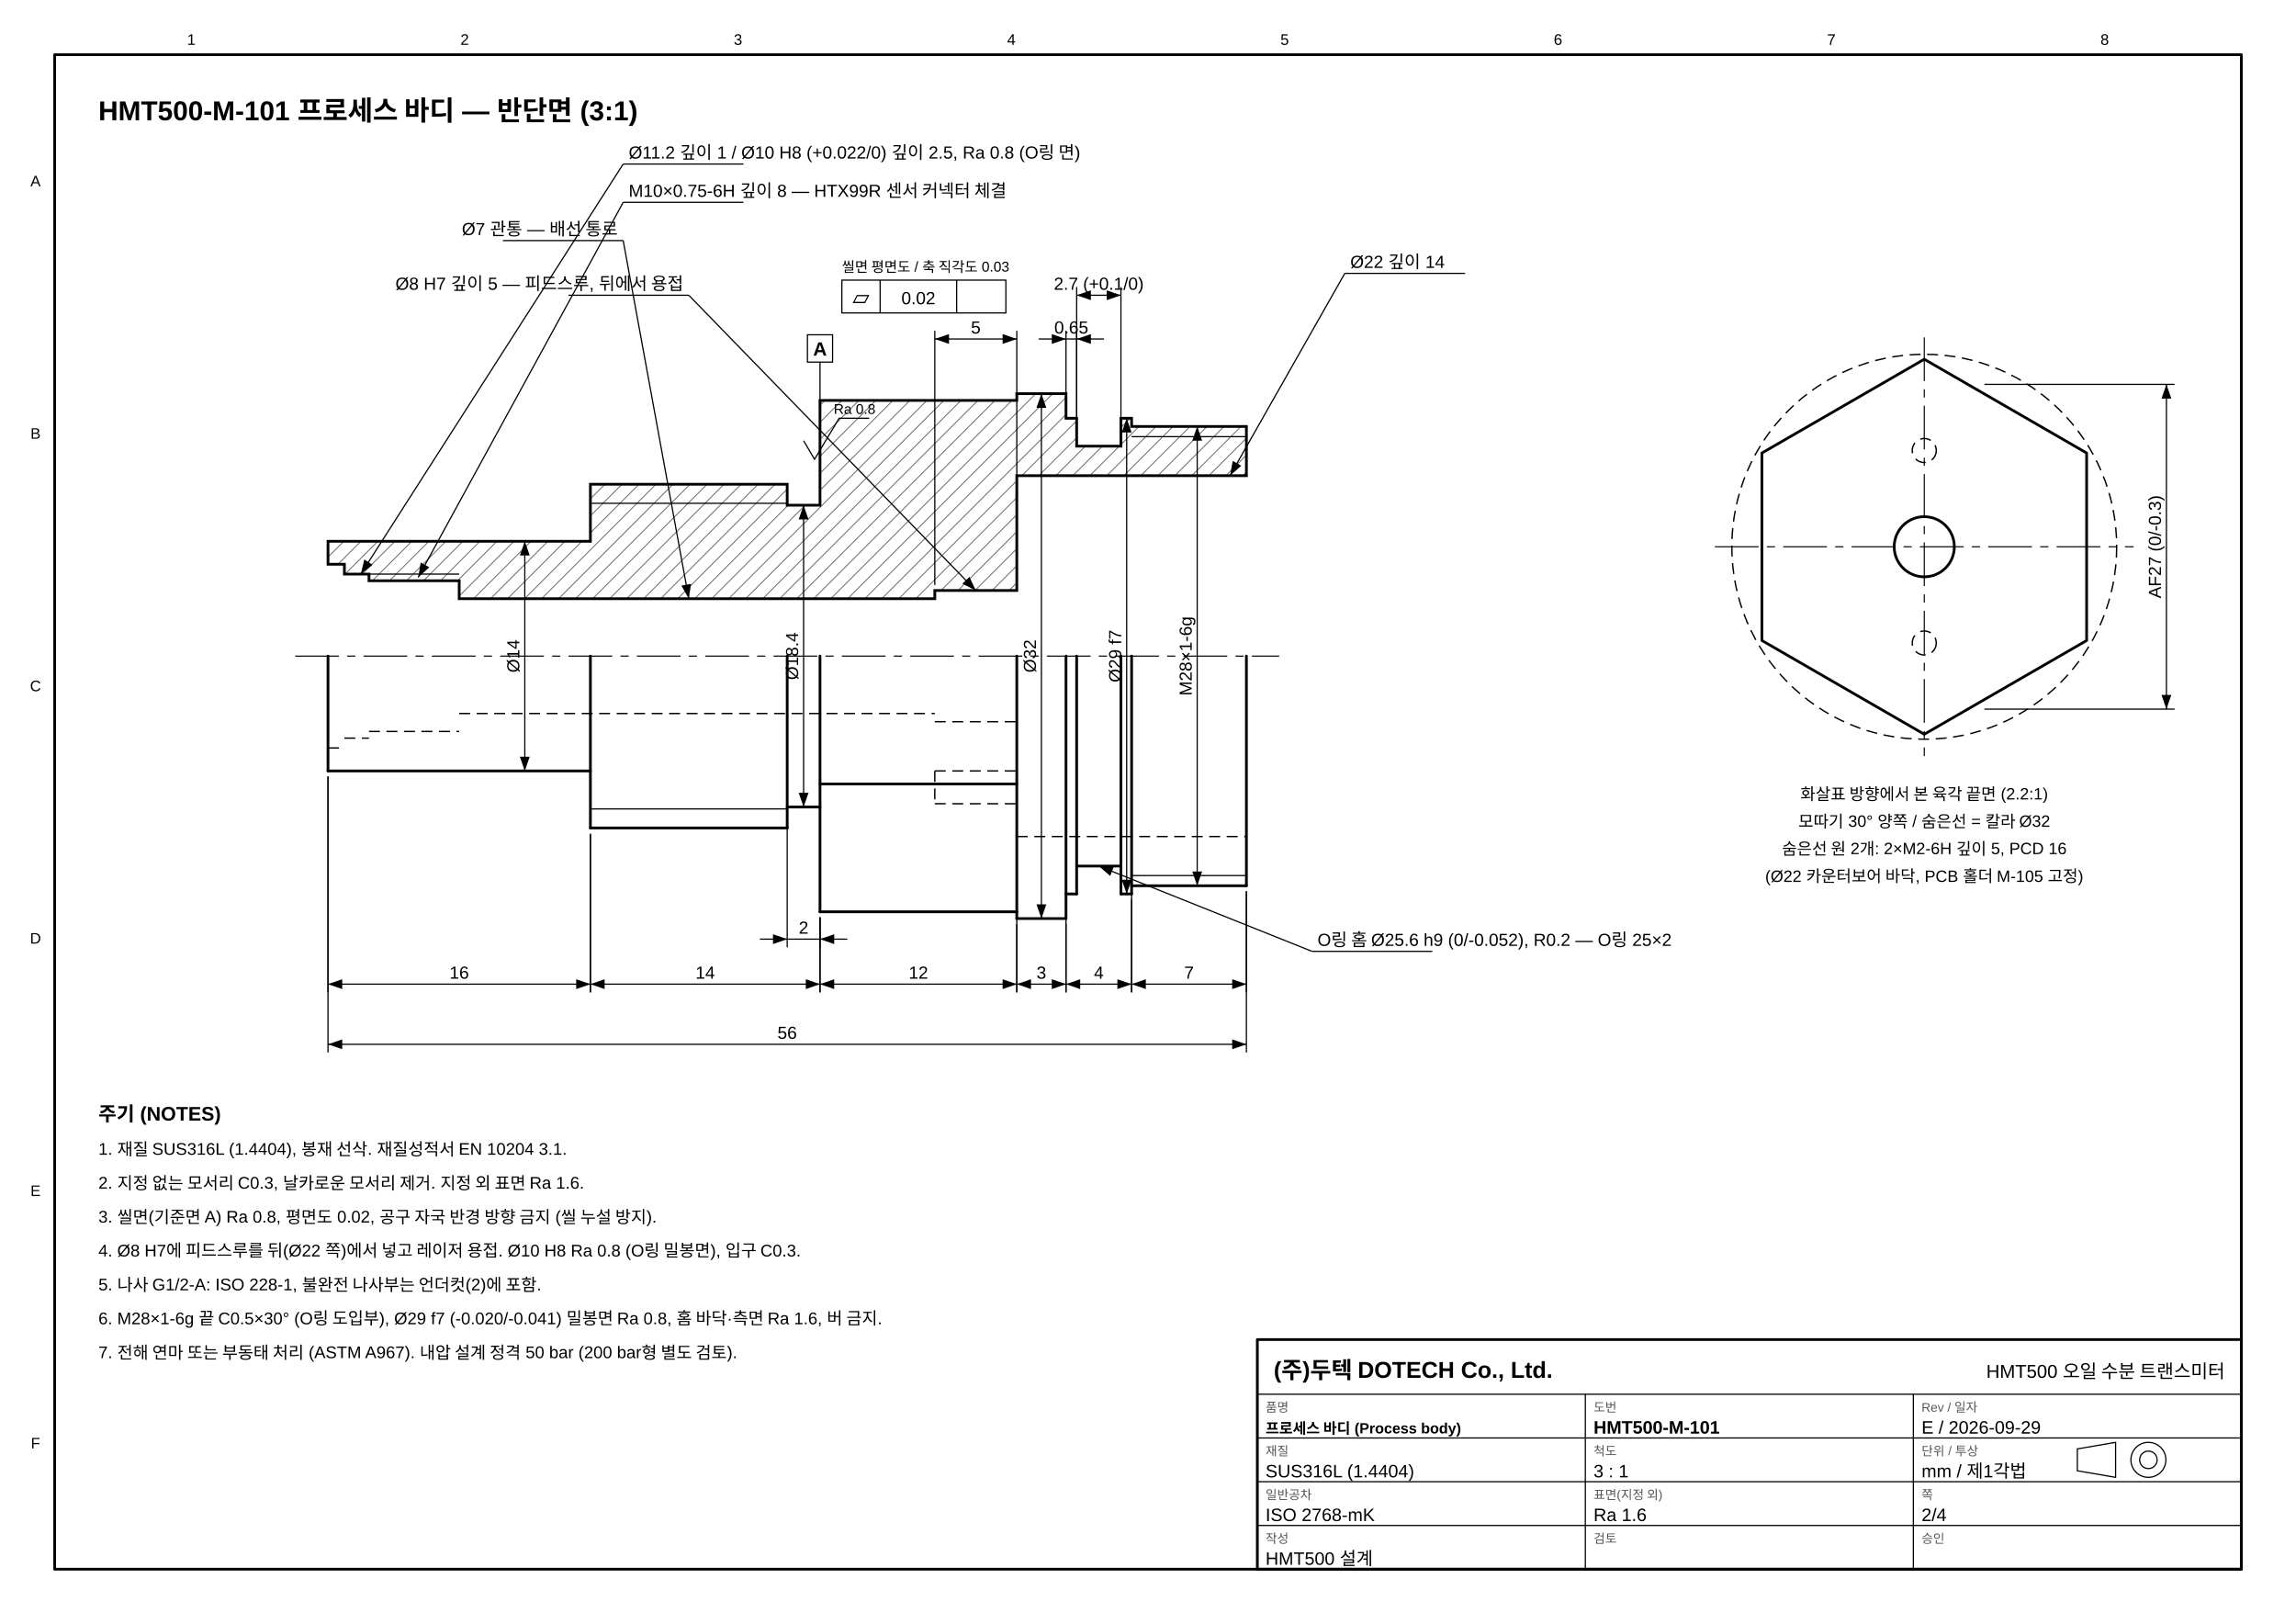
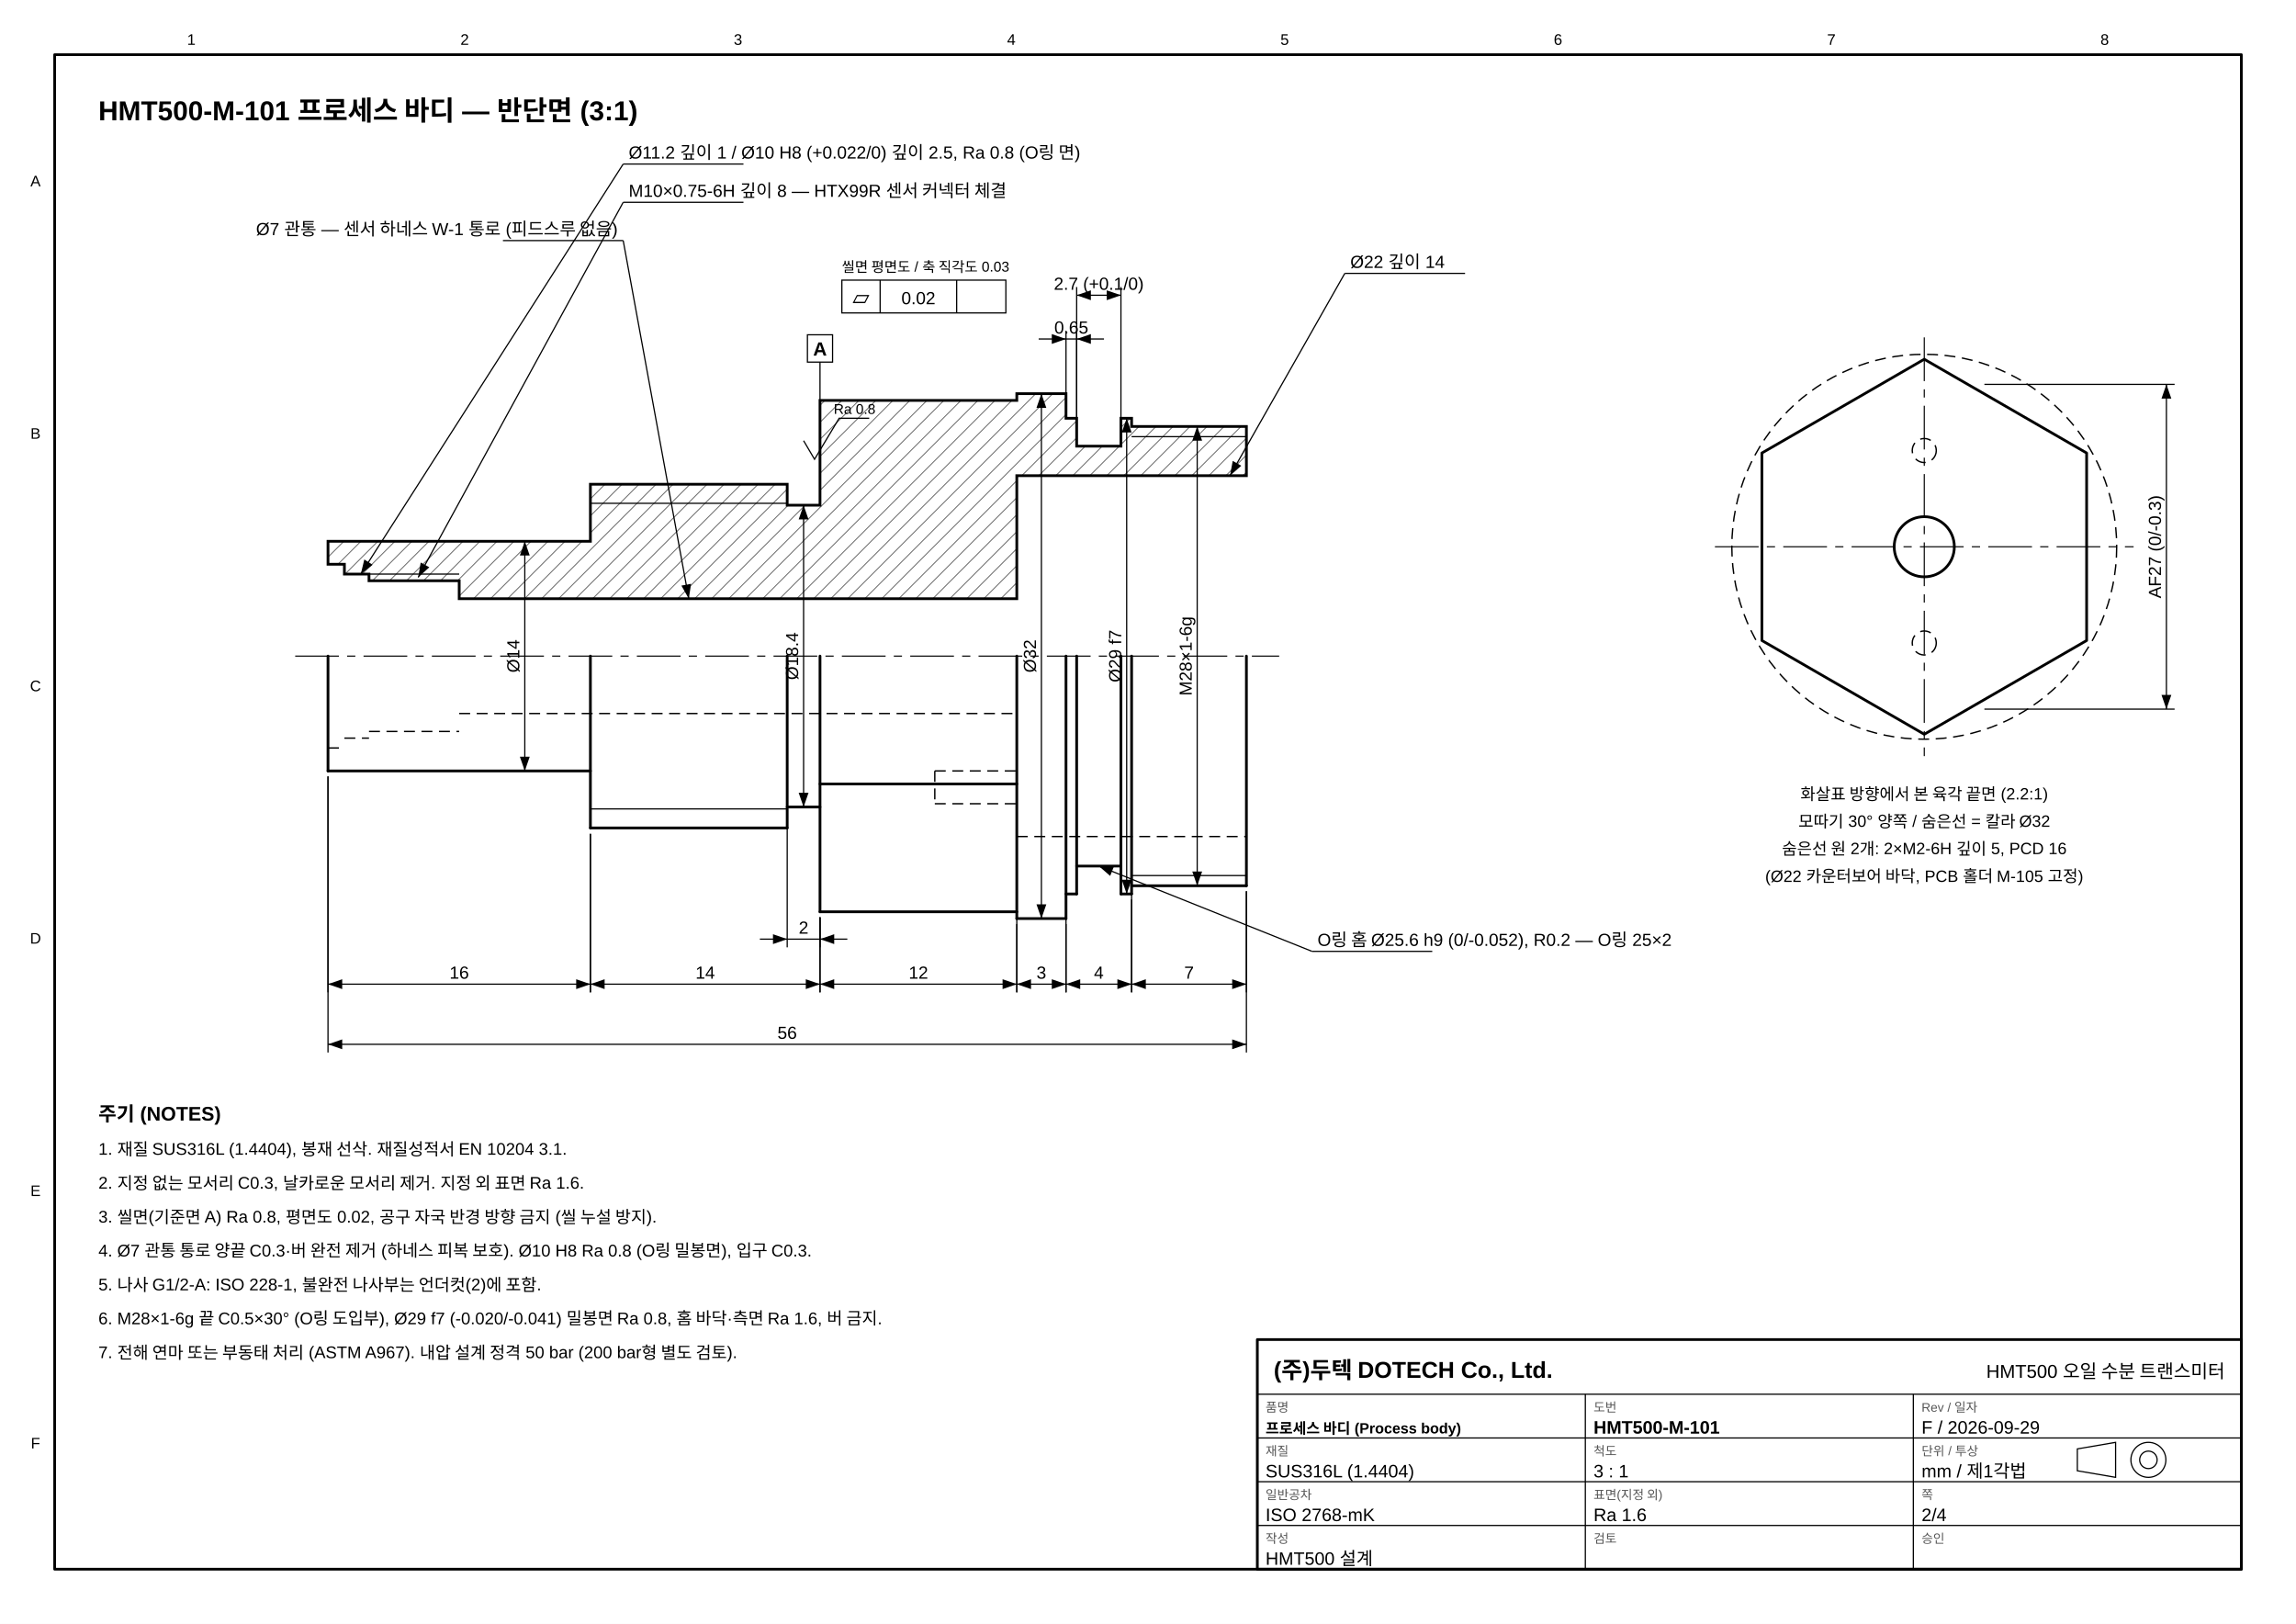
<svg xmlns="http://www.w3.org/2000/svg" width="420.0mm" height="297.0mm" viewBox="0 0 420.0 297.0">
  <rect width="420.0" height="297.0" fill="#fff" />
  <style>
 .thick{stroke:#000;stroke-width:0.5;fill:none;stroke-linecap:round;stroke-linejoin:round}
 .thin{stroke:#000;stroke-width:0.22;fill:none}
 .center{stroke:#000;stroke-width:0.2;stroke-dasharray:8 1.5 1.5 1.5;fill:none}
 .hidden{stroke:#000;stroke-width:0.25;stroke-dasharray:2 1.2;fill:none}
 .hatchfill{stroke:#000;stroke-width:0.5;fill:url(#hatch)}
 .hatchfill2{stroke:#000;stroke-width:0.5;fill:url(#hatch2)}
 .part2{stroke:#000;stroke-width:0.35;fill:url(#hatch2)}
 .buy{stroke:#000;stroke-width:0.35;fill:#e8e8e8}
 .green{stroke:#000;stroke-width:0.35;fill:#cfe8d0}
 .arrow{fill:#000;stroke:none}
 .t{font-family:'Noto Sans KR','NanumGothic','Malgun Gothic',Arial,sans-serif;fill:#000}
 .muted{fill:#555}
</style>
  <defs>
    <pattern id="hatch" width="2.2" height="2.2" patternUnits="userSpaceOnUse" patternTransform="rotate(45)">
      <line x1="0" y1="0" x2="0" y2="2.2" stroke="#000" stroke-width="0.18" />
    </pattern>
    <pattern id="hatch2" width="2.2" height="2.2" patternUnits="userSpaceOnUse" patternTransform="rotate(-45)">
      <line x1="0" y1="0" x2="0" y2="2.2" stroke="#000" stroke-width="0.18" />
    </pattern>
  </defs>
  <line x1="54.000" y1="120.000" x2="234.000" y2="120.000" class="center" />
-   <polygon points="60.000,99.000 108.000,99.000 108.000,88.567 144.000,88.567 144.000,92.400 150.000,92.400 150.000,73.235 186.000,73.235 186.000,72.000 195.000,72.000 195.000,76.500 196.950,76.500 196.950,81.600 205.050,81.600 205.050,76.500 207.000,76.500 207.000,78.000 228.000,78.000 228.000,87.000 186.000,87.000 186.000,108.000 171.000,108.000 171.000,109.500 84.000,109.500 84.000,106.218 67.500,106.218 67.500,105.000 63.000,105.000 63.000,103.200 60.000,103.200" class="hatchfill" />
+   <polygon points="60.000,99.000 108.000,99.000 108.000,88.567 144.000,88.567 144.000,92.400 150.000,92.400 150.000,73.235 186.000,73.235 186.000,72.000 195.000,72.000 195.000,76.500 196.950,76.500 196.950,81.600 205.050,81.600 205.050,76.500 207.000,76.500 207.000,78.000 228.000,78.000 228.000,87.000 186.000,87.000 186.000,109.500 84.000,109.500 84.000,106.218 67.500,106.218 67.500,105.000 63.000,105.000 63.000,103.200 60.000,103.200" class="hatchfill" />
  <line x1="60.000" y1="141.000" x2="108.000" y2="141.000" class="thick" />
  <line x1="60.000" y1="120.000" x2="60.000" y2="141.000" class="thick" />
  <line x1="108.000" y1="151.433" x2="144.000" y2="151.433" class="thick" />
  <line x1="108.000" y1="120.000" x2="108.000" y2="151.433" class="thick" />
  <line x1="144.000" y1="147.600" x2="150.000" y2="147.600" class="thick" />
  <line x1="144.000" y1="120.000" x2="144.000" y2="151.433" class="thick" />
  <line x1="150.000" y1="166.765" x2="186.000" y2="166.765" class="thick" />
  <line x1="150.000" y1="120.000" x2="150.000" y2="166.765" class="thick" />
  <line x1="186.000" y1="168.000" x2="195.000" y2="168.000" class="thick" />
  <line x1="186.000" y1="120.000" x2="186.000" y2="168.000" class="thick" />
  <line x1="195.000" y1="163.500" x2="196.950" y2="163.500" class="thick" />
  <line x1="195.000" y1="120.000" x2="195.000" y2="168.000" class="thick" />
  <line x1="196.950" y1="158.400" x2="205.050" y2="158.400" class="thick" />
  <line x1="196.950" y1="120.000" x2="196.950" y2="163.500" class="thick" />
  <line x1="205.050" y1="163.500" x2="207.000" y2="163.500" class="thick" />
  <line x1="205.050" y1="120.000" x2="205.050" y2="163.500" class="thick" />
  <line x1="207.000" y1="162.000" x2="228.000" y2="162.000" class="thick" />
  <line x1="207.000" y1="120.000" x2="207.000" y2="163.500" class="thick" />
  <line x1="228.000" y1="120.000" x2="228.000" y2="162.000" class="thick" />
  <line x1="150.000" y1="143.383" x2="186.000" y2="143.383" class="thick" />
  <line x1="108.000" y1="147.947" x2="144.000" y2="147.947" class="thin" />
  <line x1="108.000" y1="92.053" x2="144.000" y2="92.053" class="thin" />
  <line x1="67.500" y1="105.000" x2="84.000" y2="105.000" class="thin" />
  <line x1="207.000" y1="160.136" x2="228.000" y2="160.136" class="thin" />
  <line x1="207.000" y1="79.864" x2="228.000" y2="79.864" class="thin" />
  <line x1="60.000" y1="136.800" x2="63.000" y2="136.800" class="hidden" />
  <line x1="63.000" y1="135.000" x2="67.500" y2="135.000" class="hidden" />
  <line x1="67.500" y1="133.782" x2="84.000" y2="133.782" class="hidden" />
-   <line x1="84.000" y1="130.500" x2="171.000" y2="130.500" class="hidden" />
-   <line x1="171.000" y1="132.000" x2="186.000" y2="132.000" class="hidden" />
+   <line x1="84.000" y1="130.500" x2="186.000" y2="130.500" class="hidden" />
  <line x1="186.000" y1="153.000" x2="228.000" y2="153.000" class="hidden" />
  <line x1="171.000" y1="141.000" x2="186.000" y2="141.000" class="hidden" />
  <line x1="171.000" y1="147.000" x2="186.000" y2="147.000" class="hidden" />
  <line x1="171.000" y1="141.000" x2="171.000" y2="147.000" class="hidden" />
  <line x1="60.000" y1="142.000" x2="60.000" y2="181.500" class="thin" />
  <line x1="108.000" y1="152.500" x2="108.000" y2="181.500" class="thin" />
  <line x1="60.000" y1="180.000" x2="108.000" y2="180.000" class="thin" />
  <polygon points="60.000,180.000 62.600,179.100 62.600,180.900" class="arrow" />
  <polygon points="108.000,180.000 105.400,180.900 105.400,179.100" class="arrow" />
  <text x="84.000" y="179.000" font-size="3.2" text-anchor="middle" class="t ">16</text>
  <line x1="108.000" y1="152.500" x2="108.000" y2="181.500" class="thin" />
  <line x1="150.000" y1="167.765" x2="150.000" y2="181.500" class="thin" />
  <line x1="108.000" y1="180.000" x2="150.000" y2="180.000" class="thin" />
  <polygon points="108.000,180.000 110.600,179.100 110.600,180.900" class="arrow" />
  <polygon points="150.000,180.000 147.400,180.900 147.400,179.100" class="arrow" />
  <text x="129.000" y="179.000" font-size="3.2" text-anchor="middle" class="t ">14</text>
  <line x1="150.000" y1="167.765" x2="150.000" y2="181.500" class="thin" />
  <line x1="186.000" y1="167.765" x2="186.000" y2="181.500" class="thin" />
  <line x1="150.000" y1="180.000" x2="186.000" y2="180.000" class="thin" />
  <polygon points="150.000,180.000 152.600,179.100 152.600,180.900" class="arrow" />
  <polygon points="186.000,180.000 183.400,180.900 183.400,179.100" class="arrow" />
  <text x="168.000" y="179.000" font-size="3.2" text-anchor="middle" class="t ">12</text>
  <line x1="186.000" y1="169.000" x2="186.000" y2="181.500" class="thin" />
  <line x1="195.000" y1="169.000" x2="195.000" y2="181.500" class="thin" />
  <line x1="186.000" y1="180.000" x2="195.000" y2="180.000" class="thin" />
  <polygon points="186.000,180.000 188.600,179.100 188.600,180.900" class="arrow" />
  <polygon points="195.000,180.000 192.400,180.900 192.400,179.100" class="arrow" />
  <text x="190.500" y="179.000" font-size="3.2" text-anchor="middle" class="t ">3</text>
  <line x1="195.000" y1="164.500" x2="195.000" y2="181.500" class="thin" />
  <line x1="207.000" y1="164.500" x2="207.000" y2="181.500" class="thin" />
  <line x1="195.000" y1="180.000" x2="207.000" y2="180.000" class="thin" />
  <polygon points="195.000,180.000 197.600,179.100 197.600,180.900" class="arrow" />
  <polygon points="207.000,180.000 204.400,180.900 204.400,179.100" class="arrow" />
  <text x="201.000" y="179.000" font-size="3.2" text-anchor="middle" class="t ">4</text>
  <line x1="207.000" y1="163.000" x2="207.000" y2="181.500" class="thin" />
  <line x1="228.000" y1="163.000" x2="228.000" y2="181.500" class="thin" />
  <line x1="207.000" y1="180.000" x2="228.000" y2="180.000" class="thin" />
  <polygon points="207.000,180.000 209.600,179.100 209.600,180.900" class="arrow" />
  <polygon points="228.000,180.000 225.400,180.900 225.400,179.100" class="arrow" />
  <text x="217.500" y="179.000" font-size="3.2" text-anchor="middle" class="t ">7</text>
  <line x1="60.000" y1="142.000" x2="60.000" y2="192.500" class="thin" />
  <line x1="228.000" y1="163.000" x2="228.000" y2="192.500" class="thin" />
  <line x1="60.000" y1="191.000" x2="228.000" y2="191.000" class="thin" />
  <polygon points="60.000,191.000 62.600,190.100 62.600,191.900" class="arrow" />
  <polygon points="228.000,191.000 225.400,191.900 225.400,190.100" class="arrow" />
  <text x="144.000" y="190.000" font-size="3.2" text-anchor="middle" class="t ">56</text>
  <line x1="144.000" y1="148.600" x2="144.000" y2="173.265" class="thin" />
  <line x1="150.000" y1="167.765" x2="150.000" y2="173.265" class="thin" />
  <line x1="144.000" y1="171.765" x2="150.000" y2="171.765" class="thin" />
  <polygon points="144.000,171.765 141.400,172.665 141.400,170.865" class="arrow" />
  <polygon points="150.000,171.765 152.600,170.865 152.600,172.665" class="arrow" />
  <line x1="139.000" y1="171.765" x2="144.000" y2="171.765" class="thin" />
  <line x1="150.000" y1="171.765" x2="155.000" y2="171.765" class="thin" />
  <text x="147.000" y="170.765" font-size="3.2" text-anchor="middle" class="t ">2</text>
-   <line x1="171.000" y1="107.000" x2="171.000" y2="60.500" class="thin" />
-   <line x1="186.000" y1="107.000" x2="186.000" y2="60.500" class="thin" />
-   <line x1="171.000" y1="62.000" x2="186.000" y2="62.000" class="thin" />
-   <polygon points="171.000,62.000 173.600,61.100 173.600,62.900" class="arrow" />
-   <polygon points="186.000,62.000 183.400,62.900 183.400,61.100" class="arrow" />
-   <text x="178.500" y="61.000" font-size="3.2" text-anchor="middle" class="t ">5</text>
  <line x1="195.000" y1="75.500" x2="195.000" y2="60.500" class="thin" />
  <line x1="196.950" y1="80.600" x2="196.950" y2="60.500" class="thin" />
  <line x1="195.000" y1="62.000" x2="196.950" y2="62.000" class="thin" />
  <polygon points="195.000,62.000 192.400,62.900 192.400,61.100" class="arrow" />
  <polygon points="196.950,62.000 199.550,61.100 199.550,62.900" class="arrow" />
  <line x1="190.000" y1="62.000" x2="195.000" y2="62.000" class="thin" />
  <line x1="196.950" y1="62.000" x2="201.950" y2="62.000" class="thin" />
  <text x="195.975" y="61.000" font-size="3.2" text-anchor="middle" class="t ">0.65</text>
  <line x1="196.950" y1="80.600" x2="196.950" y2="52.500" class="thin" />
  <line x1="205.050" y1="80.600" x2="205.050" y2="52.500" class="thin" />
  <line x1="196.950" y1="54.000" x2="205.050" y2="54.000" class="thin" />
  <polygon points="196.950,54.000 199.550,53.100 199.550,54.900" class="arrow" />
  <polygon points="205.050,54.000 202.450,54.900 202.450,53.100" class="arrow" />
  <text x="201.000" y="53.000" font-size="3.2" text-anchor="middle" class="t ">2.7 (+0.1/0)</text>
  <line x1="96.000" y1="99.000" x2="96.000" y2="141.000" class="thin" />
  <polygon points="96.000,99.000 96.900,101.600 95.100,101.600" class="arrow" />
  <polygon points="96.000,141.000 95.100,138.400 96.900,138.400" class="arrow" />
  <text x="95.000" y="120.000" font-size="3.2" text-anchor="middle" transform="rotate(-90 95.000 120.000)" class="t ">Ø14</text>
  <line x1="147.000" y1="92.400" x2="147.000" y2="147.600" class="thin" />
  <polygon points="147.000,92.400 147.900,95.000 146.100,95.000" class="arrow" />
  <polygon points="147.000,147.600 146.100,145.000 147.900,145.000" class="arrow" />
  <text x="146.000" y="120.000" font-size="3.2" text-anchor="middle" transform="rotate(-90 146.000 120.000)" class="t ">Ø18.4</text>
  <line x1="190.500" y1="72.000" x2="190.500" y2="168.000" class="thin" />
  <polygon points="190.500,72.000 191.400,74.600 189.600,74.600" class="arrow" />
  <polygon points="190.500,168.000 189.600,165.400 191.400,165.400" class="arrow" />
  <text x="189.500" y="120.000" font-size="3.2" text-anchor="middle" transform="rotate(-90 189.500 120.000)" class="t ">Ø32</text>
  <line x1="206.100" y1="76.500" x2="206.100" y2="163.500" class="thin" />
  <polygon points="206.100,76.500 207.000,79.100 205.200,79.100" class="arrow" />
  <polygon points="206.100,163.500 205.200,160.900 207.000,160.900" class="arrow" />
  <text x="205.100" y="120.000" font-size="3.2" text-anchor="middle" transform="rotate(-90 205.100 120.000)" class="t ">Ø29 f7</text>
  <line x1="219.000" y1="78.000" x2="219.000" y2="162.000" class="thin" />
  <polygon points="219.000,78.000 219.900,80.600 218.100,80.600" class="arrow" />
  <polygon points="219.000,162.000 218.100,159.400 219.900,159.400" class="arrow" />
  <text x="218.000" y="120.000" font-size="3.2" text-anchor="middle" transform="rotate(-90 218.000 120.000)" class="t ">M28×1-6g</text>
  <line x1="66.000" y1="105.000" x2="114.000" y2="30.000" class="thin" />
  <polygon points="66.000,105.000 66.643,102.325 68.160,103.295" class="arrow" />
  <line x1="114.000" y1="30.000" x2="136.000" y2="30.000" class="thin" />
  <text x="115.000" y="29.000" font-size="3.2" text-anchor="start" class="t ">Ø11.2 깊이 1 / Ø10 H8 (+0.022/0) 깊이 2.5, Ra 0.8 (O링 면)</text>
  <line x1="76.500" y1="105.600" x2="114.000" y2="37.000" class="thin" />
  <polygon points="76.500,105.600 76.957,102.887 78.537,103.750" class="arrow" />
  <line x1="114.000" y1="37.000" x2="136.000" y2="37.000" class="thin" />
  <text x="115.000" y="36.000" font-size="3.2" text-anchor="start" class="t ">M10×0.75-6H 깊이 8 — HTX99R 센서 커넥터 체결</text>
  <line x1="126.000" y1="109.500" x2="114.000" y2="44.000" class="thin" />
  <polygon points="126.000,109.500 124.646,107.105 126.417,106.780" class="arrow" />
  <line x1="114.000" y1="44.000" x2="92.000" y2="44.000" class="thin" />
-   <text x="113.000" y="43.000" font-size="3.2" text-anchor="end" class="t ">Ø7 관통 — 배선 통로</text>
-   <line x1="178.500" y1="108.000" x2="126.000" y2="54.000" class="thin" />
-   <polygon points="178.500,108.000 176.042,106.763 177.333,105.508" class="arrow" />
-   <line x1="126.000" y1="54.000" x2="104.000" y2="54.000" class="thin" />
-   <text x="125.000" y="53.000" font-size="3.2" text-anchor="end" class="t ">Ø8 H7 깊이 5 — 피드스루, 뒤에서 용접</text>
+   <text x="113.000" y="43.000" font-size="3.2" text-anchor="end" class="t ">Ø7 관통 — 센서 하네스 W-1 통로 (피드스루 없음)</text>
  <line x1="201.000" y1="158.400" x2="240.000" y2="174.000" class="thin" />
  <polygon points="201.000,158.400 203.748,158.530 203.080,160.201" class="arrow" />
  <line x1="240.000" y1="174.000" x2="262.000" y2="174.000" class="thin" />
  <text x="241.000" y="173.000" font-size="3.2" text-anchor="start" class="t ">O링 홈 Ø25.6 h9 (0/-0.052), R0.2 — O링 25×2</text>
  <line x1="225.000" y1="87.000" x2="246.000" y2="50.000" class="thin" />
  <polygon points="225.000,87.000 225.501,84.295 227.066,85.183" class="arrow" />
  <line x1="246.000" y1="50.000" x2="268.000" y2="50.000" class="thin" />
  <text x="247.000" y="49.000" font-size="3.2" text-anchor="start" class="t ">Ø22 깊이 14</text>
  <rect x="147.70" y="61.23" width="4.6" height="5" class="thin" fill="none" />
  <text x="150.000" y="65.035" font-size="3.5" text-anchor="middle" font-weight="700" class="t ">A</text>
  <line x1="150.000" y1="66.235" x2="150.000" y2="73.235" class="thin" />
  <polyline points="147.000,80.600 149.000,84.000 153.500,76.500 159.000,76.500" class="thin" />
  <text x="152.500" y="75.700" font-size="2.6" text-anchor="start" class="t ">Ra 0.8</text>
  <rect x="154.0" y="51.235" width="30" height="6" class="thin" fill="#fff" />
  <line x1="161.000" y1="51.235" x2="161.000" y2="57.235" class="thin" />
  <line x1="175.000" y1="51.235" x2="175.000" y2="57.235" class="thin" />
  <text x="157.500" y="55.735" font-size="4" text-anchor="middle" class="t ">⏥</text>
  <text x="168.000" y="55.635" font-size="3.2" text-anchor="middle" class="t ">0.02</text>
  <text x="179.500" y="55.635" font-size="3.2" text-anchor="middle" class="t " />
  <text x="154.000" y="49.735" font-size="2.6" text-anchor="start" class="t ">씰면 평면도 / 축 직각도 0.03</text>
  <polygon points="381.700,117.147 352.000,134.295 322.300,117.147 322.300,82.853 352.000,65.705 381.700,82.853" class="thick" />
  <circle cx="352.000" cy="100.000" r="35.200" class="hidden" fill="none" />
  <circle cx="352.000" cy="100.000" r="5.500" class="thick" fill="none" />
  <line x1="313.705" y1="100.000" x2="390.295" y2="100.000" class="center" />
  <line x1="352.000" y1="61.705" x2="352.000" y2="138.295" class="center" />
  <line x1="363.000" y1="70.300" x2="397.795" y2="70.300" class="thin" />
  <line x1="363.000" y1="129.700" x2="397.795" y2="129.700" class="thin" />
  <line x1="396.295" y1="70.300" x2="396.295" y2="129.700" class="thin" />
  <polygon points="396.295,70.300 397.195,72.900 395.395,72.900" class="arrow" />
  <polygon points="396.295,129.700 395.395,127.100 397.195,127.100" class="arrow" />
  <text x="395.295" y="100.000" font-size="3.2" text-anchor="middle" transform="rotate(-90 395.295 100.000)" class="t ">AF27 (0/-0.3)</text>
  <text x="352.000" y="146.295" font-size="3.0" text-anchor="middle" class="t ">화살표 방향에서 본 육각 끝면 (2.2:1)</text>
  <text x="352.000" y="151.295" font-size="3.0" text-anchor="middle" class="t ">모따기 30° 양쪽 / 숨은선 = 칼라 Ø32</text>
  <circle cx="352.000" cy="117.600" r="2.200" class="hidden" fill="none" />
  <circle cx="352.000" cy="82.400" r="2.200" class="hidden" fill="none" />
  <text x="352.000" y="156.295" font-size="3.0" text-anchor="middle" class="t ">숨은선 원 2개: 2×M2-6H 깊이 5, PCD 16</text>
  <text x="352.000" y="161.295" font-size="3.0" text-anchor="middle" class="t ">(Ø22 카운터보어 바닥, PCB 홀더 M-105 고정)</text>
  <text x="18.000" y="205.000" font-size="3.6" text-anchor="start" font-weight="700" class="t ">주기 (NOTES)</text>
  <text x="18.000" y="211.200" font-size="3.1" text-anchor="start" class="t ">1. 재질 SUS316L (1.4404), 봉재 선삭. 재질성적서 EN 10204 3.1.</text>
  <text x="18.000" y="217.400" font-size="3.1" text-anchor="start" class="t ">2. 지정 없는 모서리 C0.3, 날카로운 모서리 제거. 지정 외 표면 Ra 1.6.</text>
  <text x="18.000" y="223.600" font-size="3.1" text-anchor="start" class="t ">3. 씰면(기준면 A) Ra 0.8, 평면도 0.02, 공구 자국 반경 방향 금지 (씰 누설 방지).</text>
-   <text x="18.000" y="229.800" font-size="3.1" text-anchor="start" class="t ">4. Ø8 H7에 피드스루를 뒤(Ø22 쪽)에서 넣고 레이저 용접. Ø10 H8 Ra 0.8 (O링 밀봉면), 입구 C0.3.</text>
+   <text x="18.000" y="229.800" font-size="3.1" text-anchor="start" class="t ">4. Ø7 관통 통로 양끝 C0.3·버 완전 제거 (하네스 피복 보호). Ø10 H8 Ra 0.8 (O링 밀봉면), 입구 C0.3.</text>
  <text x="18.000" y="236.000" font-size="3.1" text-anchor="start" class="t ">5. 나사 G1/2-A: ISO 228-1, 불완전 나사부는 언더컷(2)에 포함.</text>
  <text x="18.000" y="242.200" font-size="3.1" text-anchor="start" class="t ">6. M28×1-6g 끝 C0.5×30° (O링 도입부), Ø29 f7 (-0.020/-0.041) 밀봉면 Ra 0.8, 홈 바닥·측면 Ra 1.6, 버 금지.</text>
  <text x="18.000" y="248.400" font-size="3.1" text-anchor="start" class="t ">7. 전해 연마 또는 부동태 처리 (ASTM A967). 내압 설계 정격 50 bar (200 bar형 별도 검토).</text>
  <text x="18.000" y="22.000" font-size="5" text-anchor="start" font-weight="700" class="t ">HMT500-M-101  프로세스 바디  —  반단면 (3:1)</text>
  <rect x="10" y="10" width="400.0" height="277.0" class="thick" fill="none" />
  <text x="35.000" y="8.200" font-size="2.8" text-anchor="middle" class="t ">1</text>
  <text x="85.000" y="8.200" font-size="2.8" text-anchor="middle" class="t ">2</text>
  <text x="135.000" y="8.200" font-size="2.8" text-anchor="middle" class="t ">3</text>
  <text x="185.000" y="8.200" font-size="2.8" text-anchor="middle" class="t ">4</text>
  <text x="235.000" y="8.200" font-size="2.8" text-anchor="middle" class="t ">5</text>
  <text x="285.000" y="8.200" font-size="2.8" text-anchor="middle" class="t ">6</text>
  <text x="335.000" y="8.200" font-size="2.8" text-anchor="middle" class="t ">7</text>
  <text x="385.000" y="8.200" font-size="2.8" text-anchor="middle" class="t ">8</text>
  <text x="6.500" y="34.083" font-size="2.8" text-anchor="middle" class="t ">A</text>
  <text x="6.500" y="80.250" font-size="2.8" text-anchor="middle" class="t ">B</text>
  <text x="6.500" y="126.417" font-size="2.8" text-anchor="middle" class="t ">C</text>
  <text x="6.500" y="172.583" font-size="2.8" text-anchor="middle" class="t ">D</text>
  <text x="6.500" y="218.750" font-size="2.8" text-anchor="middle" class="t ">E</text>
  <text x="6.500" y="264.917" font-size="2.8" text-anchor="middle" class="t ">F</text>
  <rect x="230.0" y="245.0" width="180" height="42" class="thick" fill="#fff" />
  <line x1="230.000" y1="255.000" x2="410.000" y2="255.000" class="thin" />
  <line x1="230.000" y1="263.000" x2="410.000" y2="263.000" class="thin" />
  <line x1="230.000" y1="271.000" x2="410.000" y2="271.000" class="thin" />
  <line x1="230.000" y1="279.000" x2="410.000" y2="279.000" class="thin" />
  <line x1="290.000" y1="255.000" x2="290.000" y2="287.000" class="thin" />
  <line x1="350.000" y1="255.000" x2="350.000" y2="287.000" class="thin" />
  <text x="233.000" y="252.000" font-size="4.2" text-anchor="start" font-weight="700" class="t ">(주)두텍  DOTECH Co., Ltd.</text>
  <text x="407.000" y="252.000" font-size="3.4" text-anchor="end" class="t ">HMT500 오일 수분 트랜스미터</text>
  <text x="231.500" y="258.200" font-size="2.3" text-anchor="start" class="t muted">품명</text>
  <text x="231.500" y="262.200" font-size="2.7" text-anchor="start" font-weight="700" class="t ">프로세스 바디 (Process body)</text>
  <text x="291.500" y="258.200" font-size="2.3" text-anchor="start" class="t muted">도번</text>
  <text x="291.500" y="262.200" font-size="3.3" text-anchor="start" font-weight="700" class="t ">HMT500-M-101</text>
  <text x="351.500" y="258.200" font-size="2.3" text-anchor="start" class="t muted">Rev / 일자</text>
-   <text x="351.500" y="262.200" font-size="3.3" text-anchor="start" class="t ">E / 2026-09-29</text>
+   <text x="351.500" y="262.200" font-size="3.3" text-anchor="start" class="t ">F / 2026-09-29</text>
  <text x="231.500" y="266.200" font-size="2.3" text-anchor="start" class="t muted">재질</text>
  <text x="231.500" y="270.200" font-size="3.3" text-anchor="start" class="t ">SUS316L (1.4404)</text>
  <text x="291.500" y="266.200" font-size="2.3" text-anchor="start" class="t muted">척도</text>
  <text x="291.500" y="270.200" font-size="3.3" text-anchor="start" class="t ">3 : 1</text>
  <text x="351.500" y="266.200" font-size="2.3" text-anchor="start" class="t muted">단위 / 투상</text>
  <text x="351.500" y="270.200" font-size="3.3" text-anchor="start" class="t ">mm / 제1각법</text>
  <text x="231.500" y="274.200" font-size="2.3" text-anchor="start" class="t muted">일반공차</text>
  <text x="231.500" y="278.200" font-size="3.3" text-anchor="start" class="t ">ISO 2768-mK</text>
  <text x="291.500" y="274.200" font-size="2.3" text-anchor="start" class="t muted">표면(지정 외)</text>
  <text x="291.500" y="278.200" font-size="3.3" text-anchor="start" class="t ">Ra 1.6</text>
  <text x="351.500" y="274.200" font-size="2.3" text-anchor="start" class="t muted">쪽</text>
  <text x="351.500" y="278.200" font-size="3.3" text-anchor="start" class="t ">2/4</text>
  <text x="231.500" y="282.200" font-size="2.3" text-anchor="start" class="t muted">작성</text>
  <text x="231.500" y="286.200" font-size="3.3" text-anchor="start" class="t ">HMT500 설계</text>
  <text x="291.500" y="282.200" font-size="2.3" text-anchor="start" class="t muted">검토</text>
  <text x="291.500" y="286.200" font-size="3.3" text-anchor="start" class="t " />
  <text x="351.500" y="282.200" font-size="2.3" text-anchor="start" class="t muted">승인</text>
  <text x="351.500" y="286.200" font-size="3.3" text-anchor="start" class="t " />
  <polygon points="380.0,265.0 387.0,263.8 387.0,270.2 380.0,269.0" class="thin" fill="none" />
  <circle cx="393.000" cy="267.000" r="3.200" class="thin" fill="none" />
  <circle cx="393.000" cy="267.000" r="1.600" class="thin" fill="none" />
</svg>
